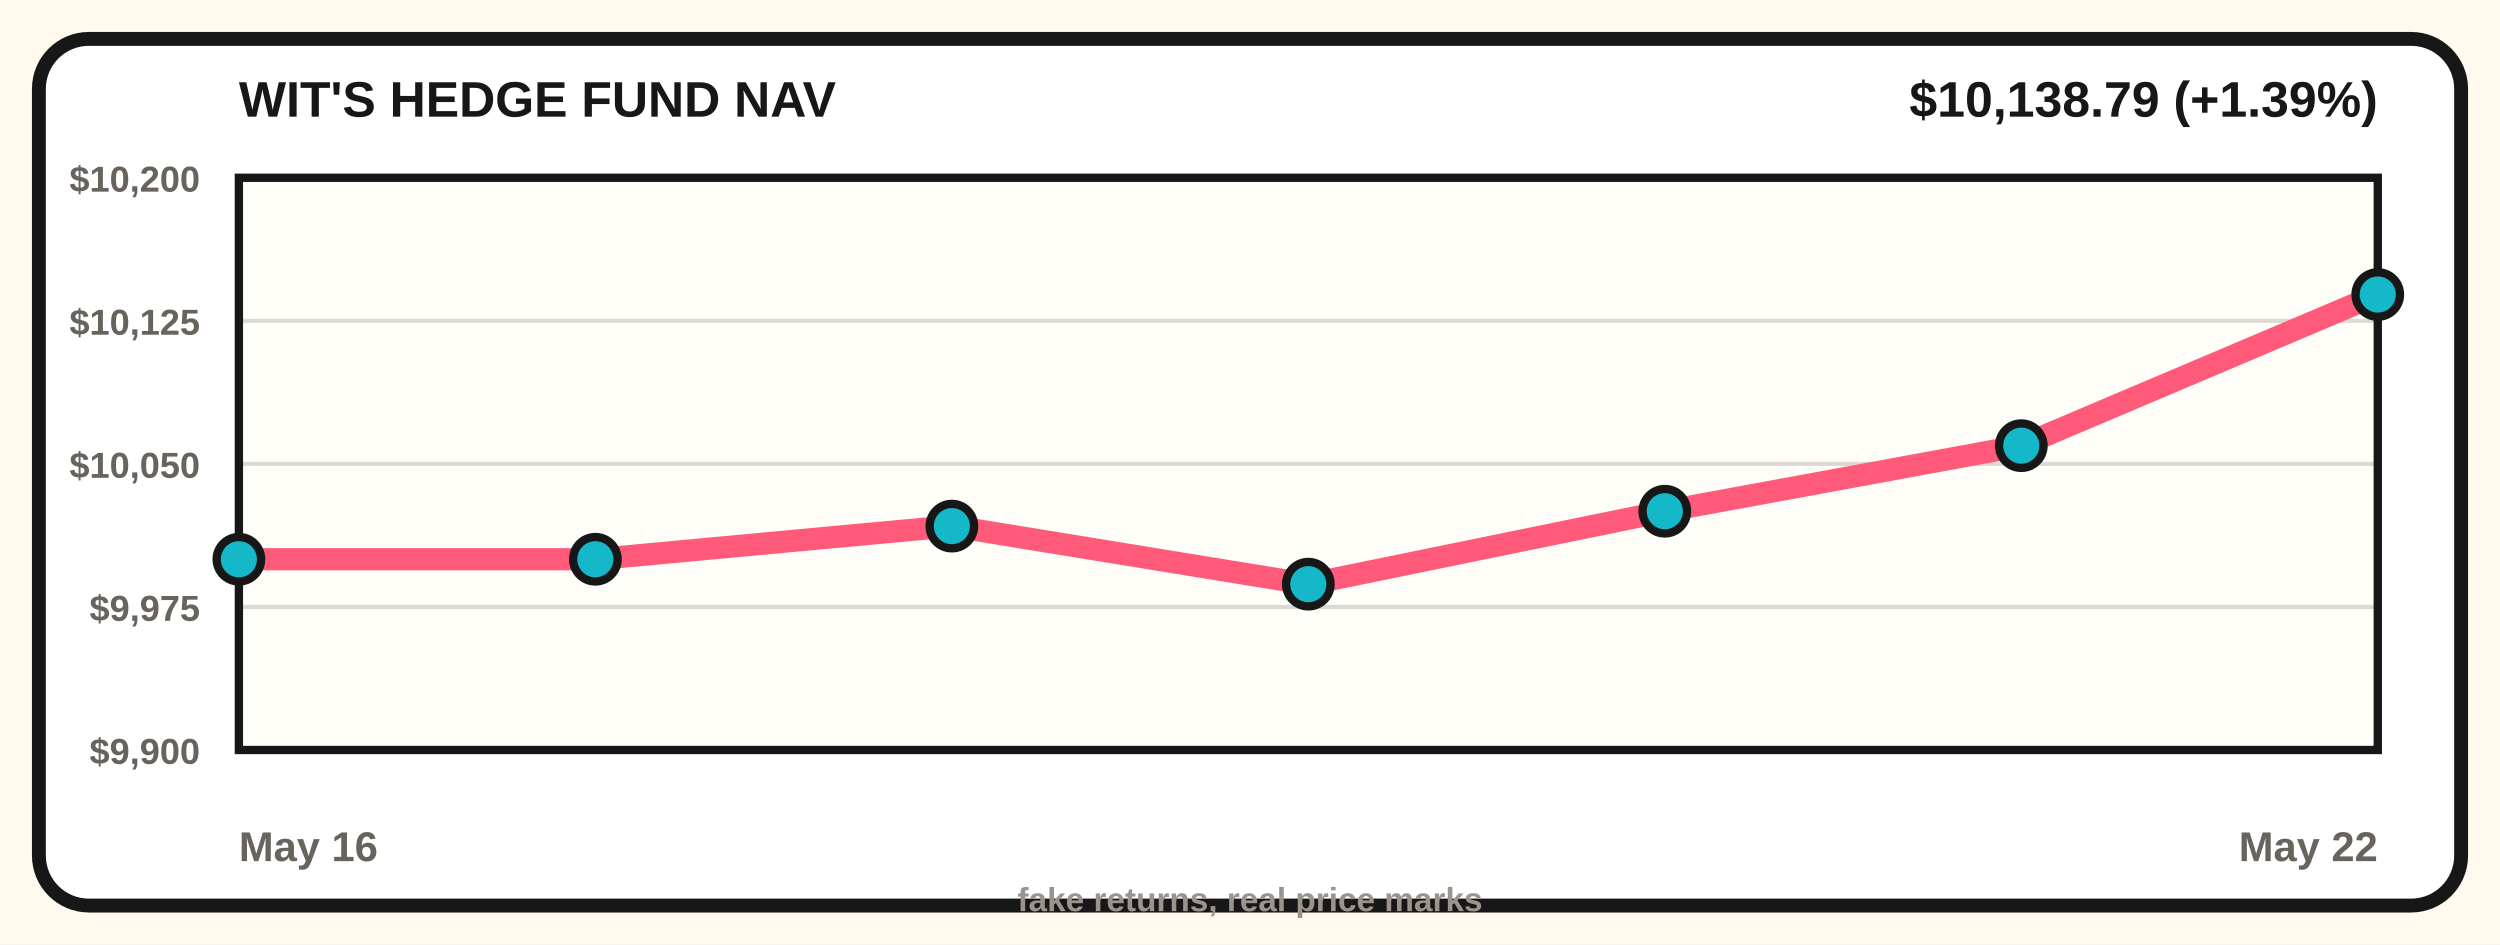
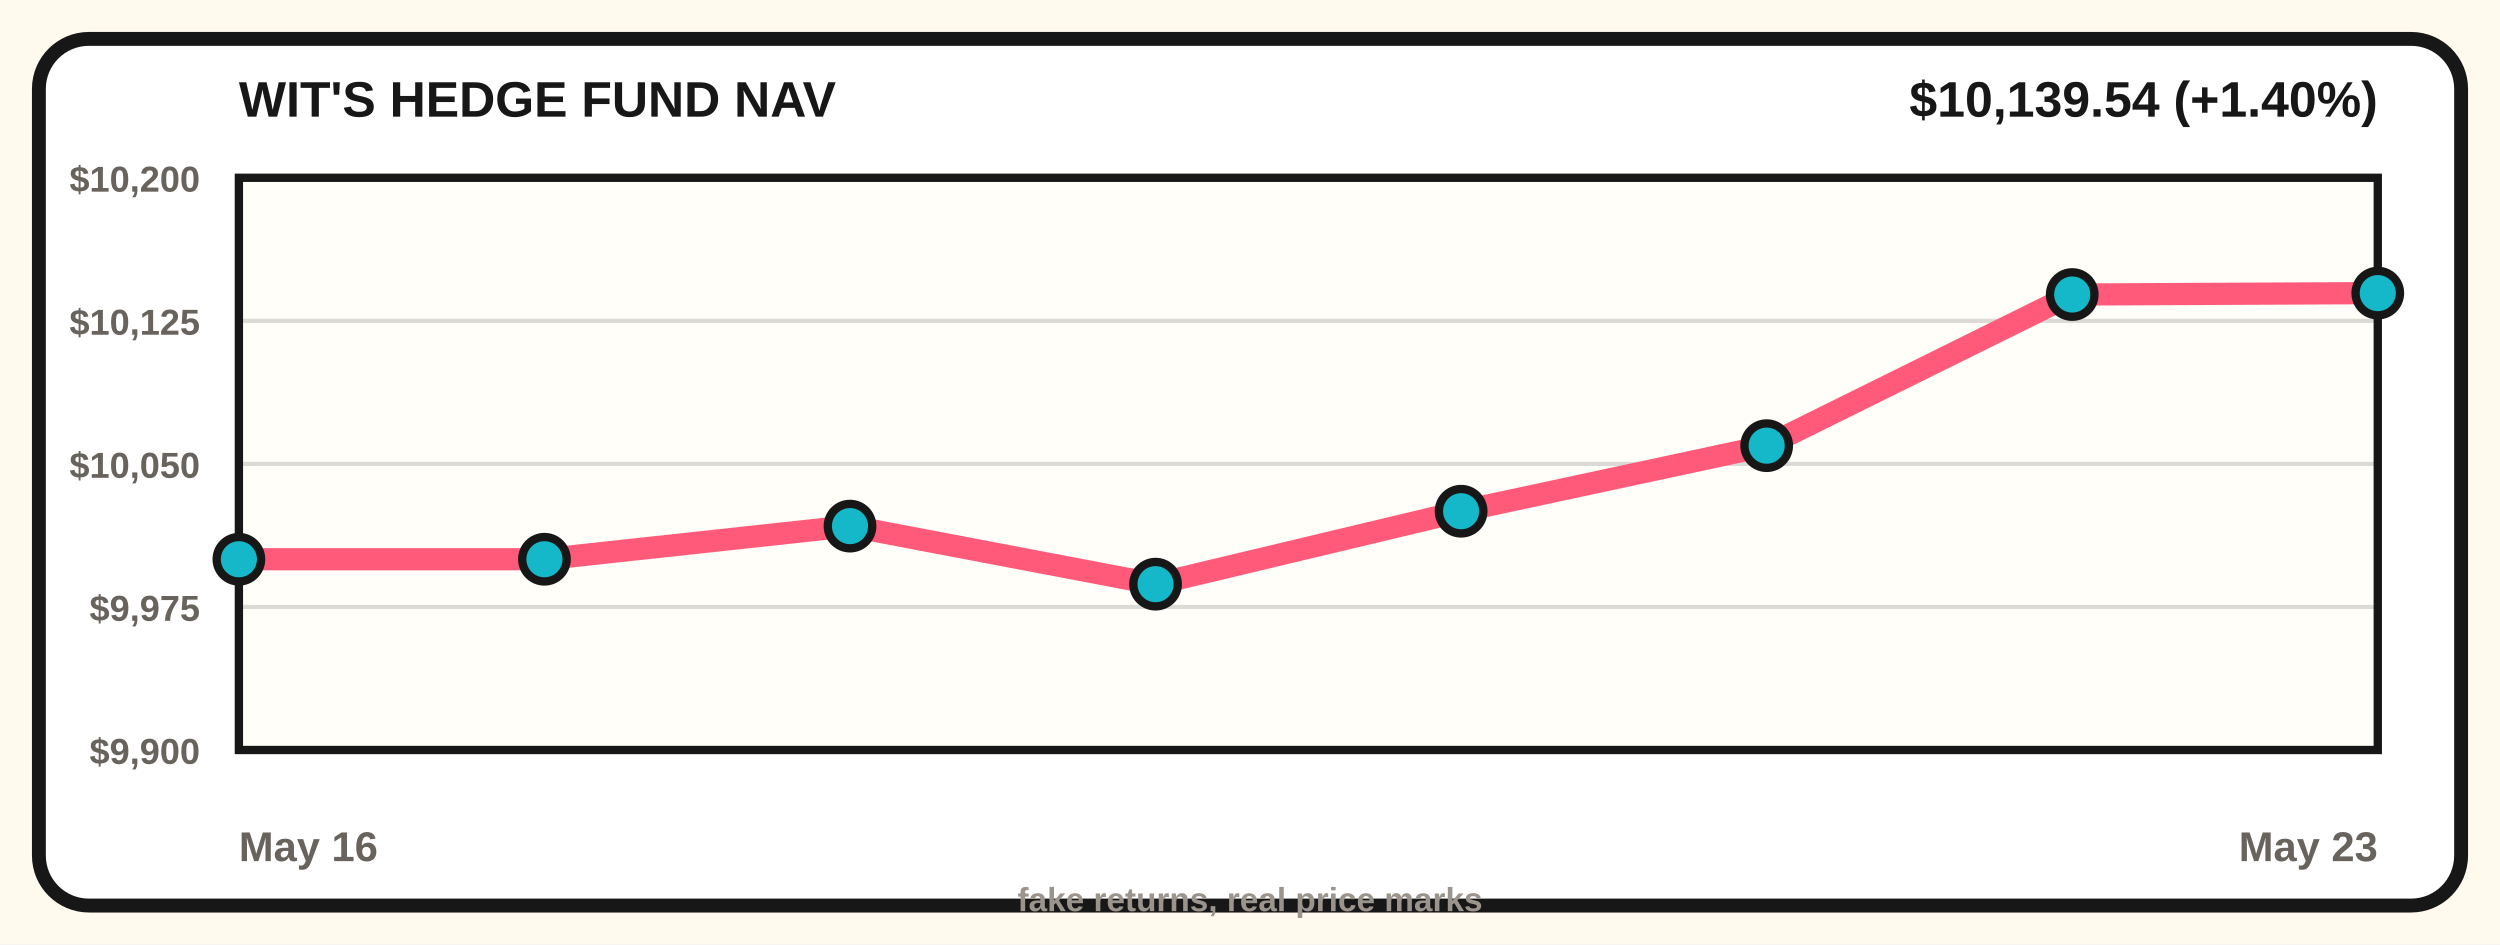
<svg xmlns="http://www.w3.org/2000/svg" width="900" height="340" viewBox="0 0 900 340" role="img" aria-label="Wit's Hedge Fund fake NAV chart">
  <rect width="900" height="340" fill="#fff9ee" />
  <rect x="14" y="14" width="872" height="312" rx="18" fill="#ffffff" stroke="#171717" stroke-width="5" />
  <rect x="86" y="64" width="770" height="206" fill="#fffef8" stroke="#171717" stroke-width="3" />
  <line x1="86" y1="270" x2="856" y2="270" stroke="#171717" stroke-width="1.5" opacity="0.16" />
  <text x="72" y="275" text-anchor="end" font-family="Arial, sans-serif" font-size="13" font-weight="800" fill="#68635d">$9,900</text>
  <line x1="86" y1="218.5" x2="856" y2="218.5" stroke="#171717" stroke-width="1.5" opacity="0.16" />
  <text x="72" y="223.5" text-anchor="end" font-family="Arial, sans-serif" font-size="13" font-weight="800" fill="#68635d">$9,975</text>
  <line x1="86" y1="167" x2="856" y2="167" stroke="#171717" stroke-width="1.5" opacity="0.16" />
  <text x="72" y="172" text-anchor="end" font-family="Arial, sans-serif" font-size="13" font-weight="800" fill="#68635d">$10,050</text>
  <line x1="86" y1="115.5" x2="856" y2="115.5" stroke="#171717" stroke-width="1.5" opacity="0.16" />
  <text x="72" y="120.5" text-anchor="end" font-family="Arial, sans-serif" font-size="13" font-weight="800" fill="#68635d">$10,125</text>
  <line x1="86" y1="64" x2="856" y2="64" stroke="#171717" stroke-width="1.5" opacity="0.16" />
  <text x="72" y="69" text-anchor="end" font-family="Arial, sans-serif" font-size="13" font-weight="800" fill="#68635d">$10,200</text>
-   <polyline points="86,201.33 214.33,201.33 342.67,189.4 471,210.3 599.33,184.04 727.67,160.44 856,106.03" fill="none" stroke="#ff5a7a" stroke-width="8" stroke-linecap="round" stroke-linejoin="round" />
+   <polyline points="86,201.33 196,201.33 306,189.4 416,210.3 526,184.04 636,160.44 746,106.03 856,105.52" fill="none" stroke="#ff5a7a" stroke-width="8" stroke-linecap="round" stroke-linejoin="round" />
  <circle cx="86" cy="201.33" r="8" fill="#15b8c8" stroke="#171717" stroke-width="3" />
-   <circle cx="214.33" cy="201.33" r="8" fill="#15b8c8" stroke="#171717" stroke-width="3" />
-   <circle cx="342.67" cy="189.4" r="8" fill="#15b8c8" stroke="#171717" stroke-width="3" />
-   <circle cx="471" cy="210.3" r="8" fill="#15b8c8" stroke="#171717" stroke-width="3" />
-   <circle cx="599.33" cy="184.04" r="8" fill="#15b8c8" stroke="#171717" stroke-width="3" />
-   <circle cx="727.67" cy="160.44" r="8" fill="#15b8c8" stroke="#171717" stroke-width="3" />
-   <circle cx="856" cy="106.03" r="8" fill="#15b8c8" stroke="#171717" stroke-width="3" />
+   <circle cx="196" cy="201.33" r="8" fill="#15b8c8" stroke="#171717" stroke-width="3" />
+   <circle cx="306" cy="189.4" r="8" fill="#15b8c8" stroke="#171717" stroke-width="3" />
+   <circle cx="416" cy="210.3" r="8" fill="#15b8c8" stroke="#171717" stroke-width="3" />
+   <circle cx="526" cy="184.04" r="8" fill="#15b8c8" stroke="#171717" stroke-width="3" />
+   <circle cx="636" cy="160.44" r="8" fill="#15b8c8" stroke="#171717" stroke-width="3" />
+   <circle cx="746" cy="106.03" r="8" fill="#15b8c8" stroke="#171717" stroke-width="3" />
+   <circle cx="856" cy="105.52" r="8" fill="#15b8c8" stroke="#171717" stroke-width="3" />
  <text x="86" y="42" font-family="Arial, sans-serif" font-size="18" font-weight="900" fill="#171717">WIT'S HEDGE FUND NAV</text>
-   <text x="856" y="42" text-anchor="end" font-family="Arial, sans-serif" font-size="18" font-weight="900" fill="#171717">$10,138.79 (+1.39%)</text>
+   <text x="856" y="42" text-anchor="end" font-family="Arial, sans-serif" font-size="18" font-weight="900" fill="#171717">$10,139.54 (+1.40%)</text>
  <text x="86" y="310" text-anchor="start" font-family="Arial, sans-serif" font-size="15" font-weight="900" fill="#68635d">May 16</text>
-   <text x="856" y="310" text-anchor="end" font-family="Arial, sans-serif" font-size="15" font-weight="900" fill="#68635d">May 22</text>
+   <text x="856" y="310" text-anchor="end" font-family="Arial, sans-serif" font-size="15" font-weight="900" fill="#68635d">May 23</text>
  <text x="450" y="328" text-anchor="middle" font-family="Arial, sans-serif" font-size="12" font-weight="800" fill="#9a948c">fake returns, real price marks</text>
</svg>
